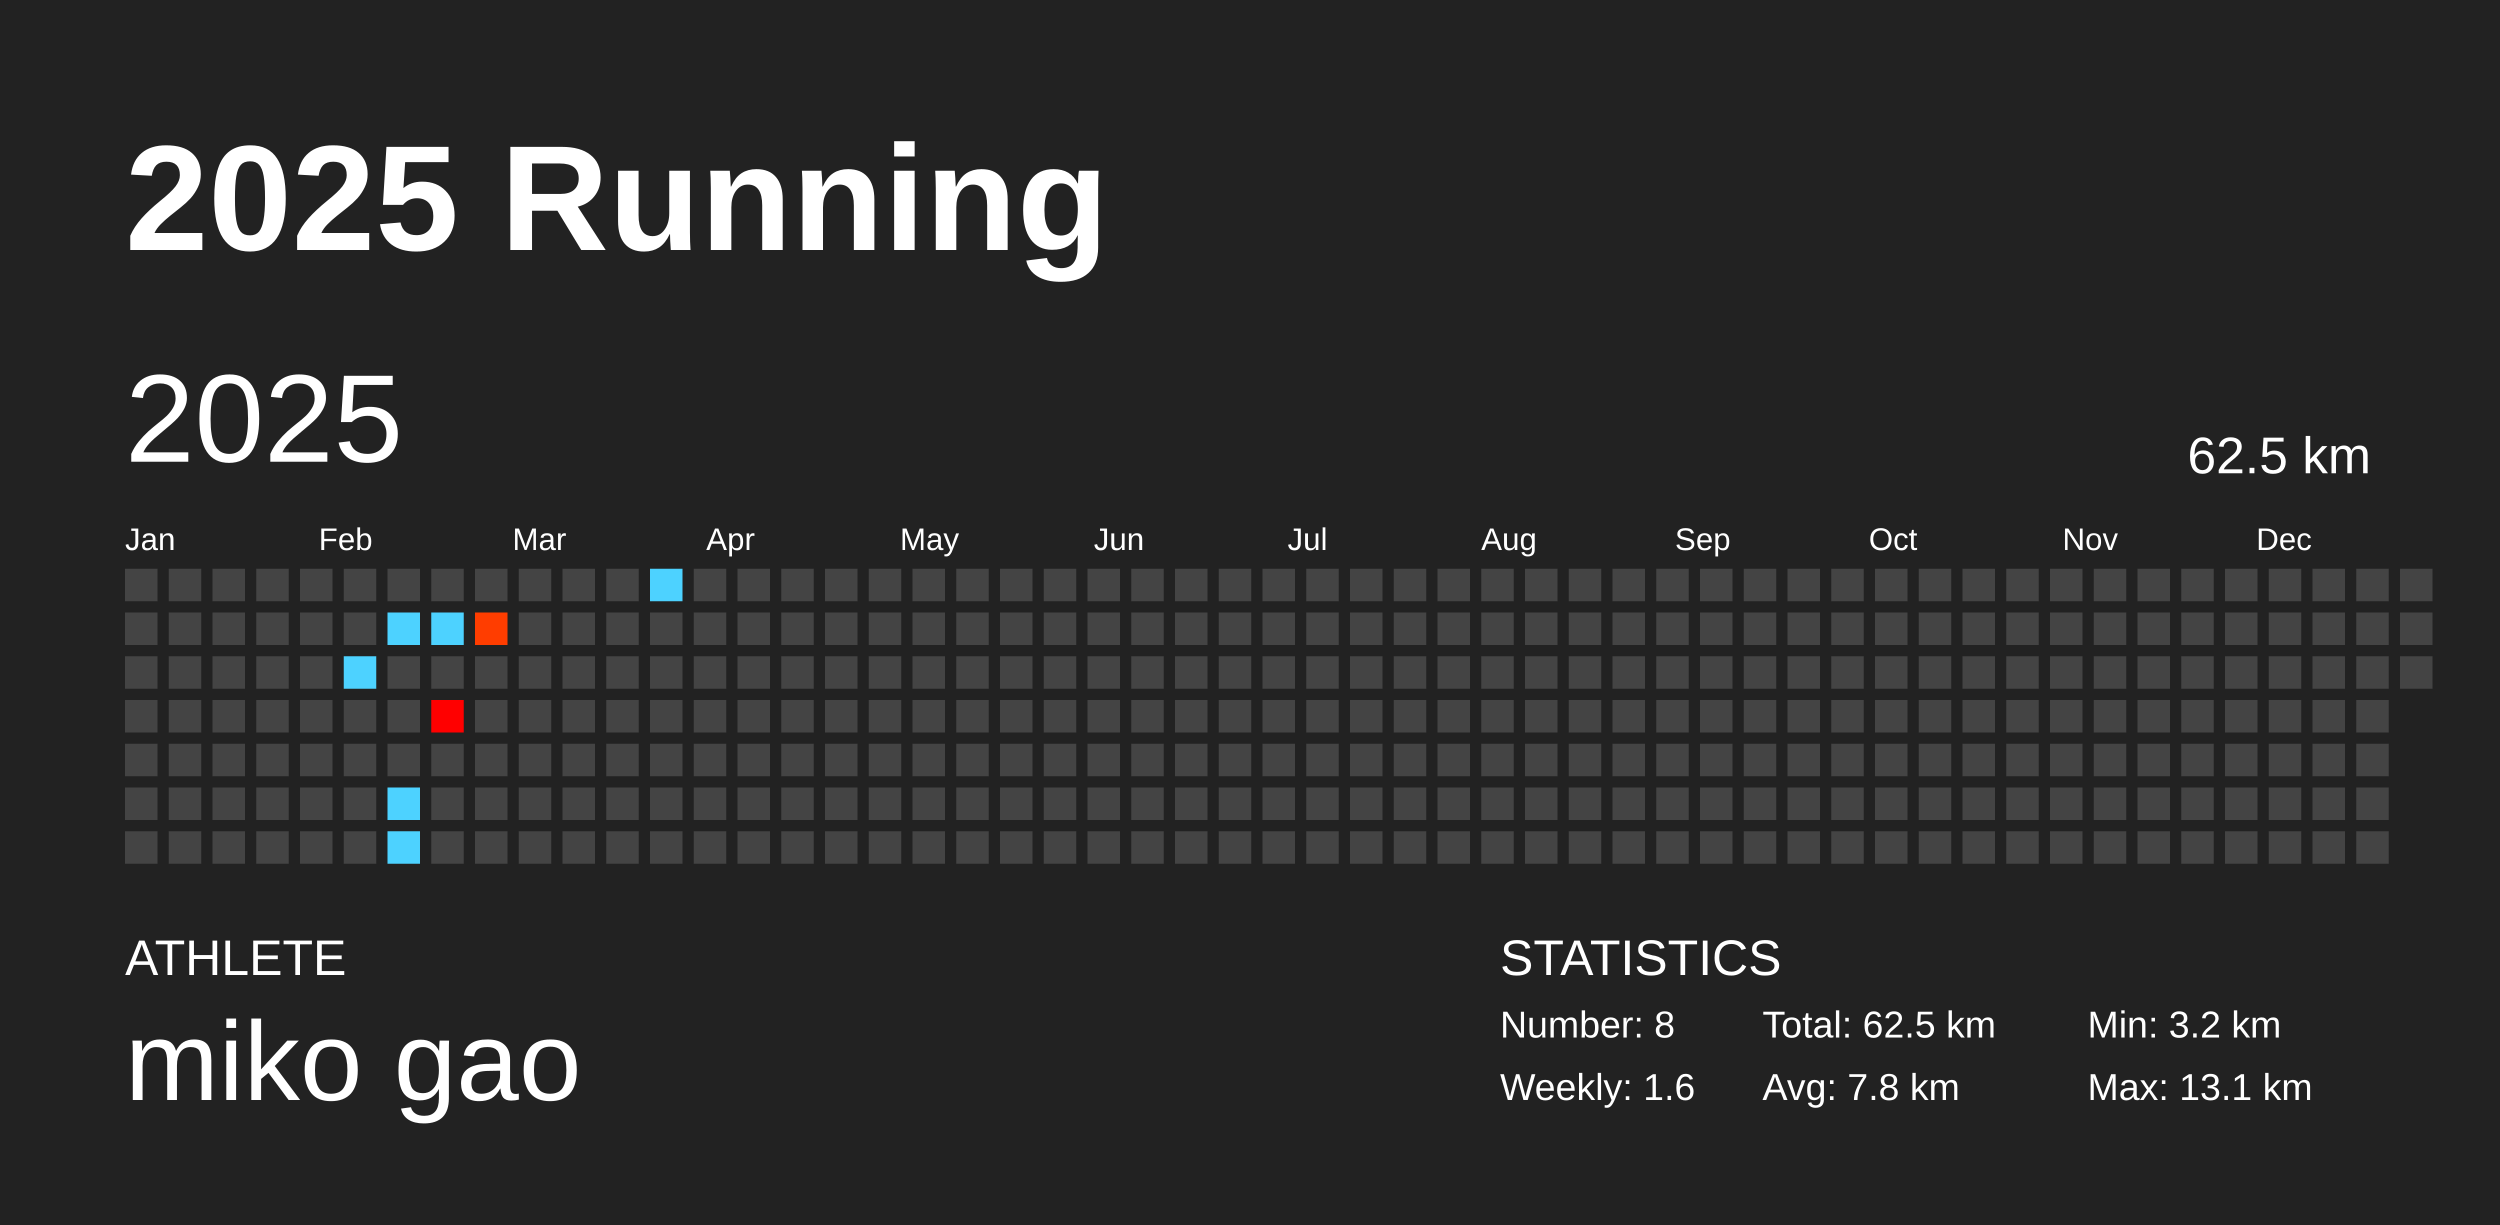
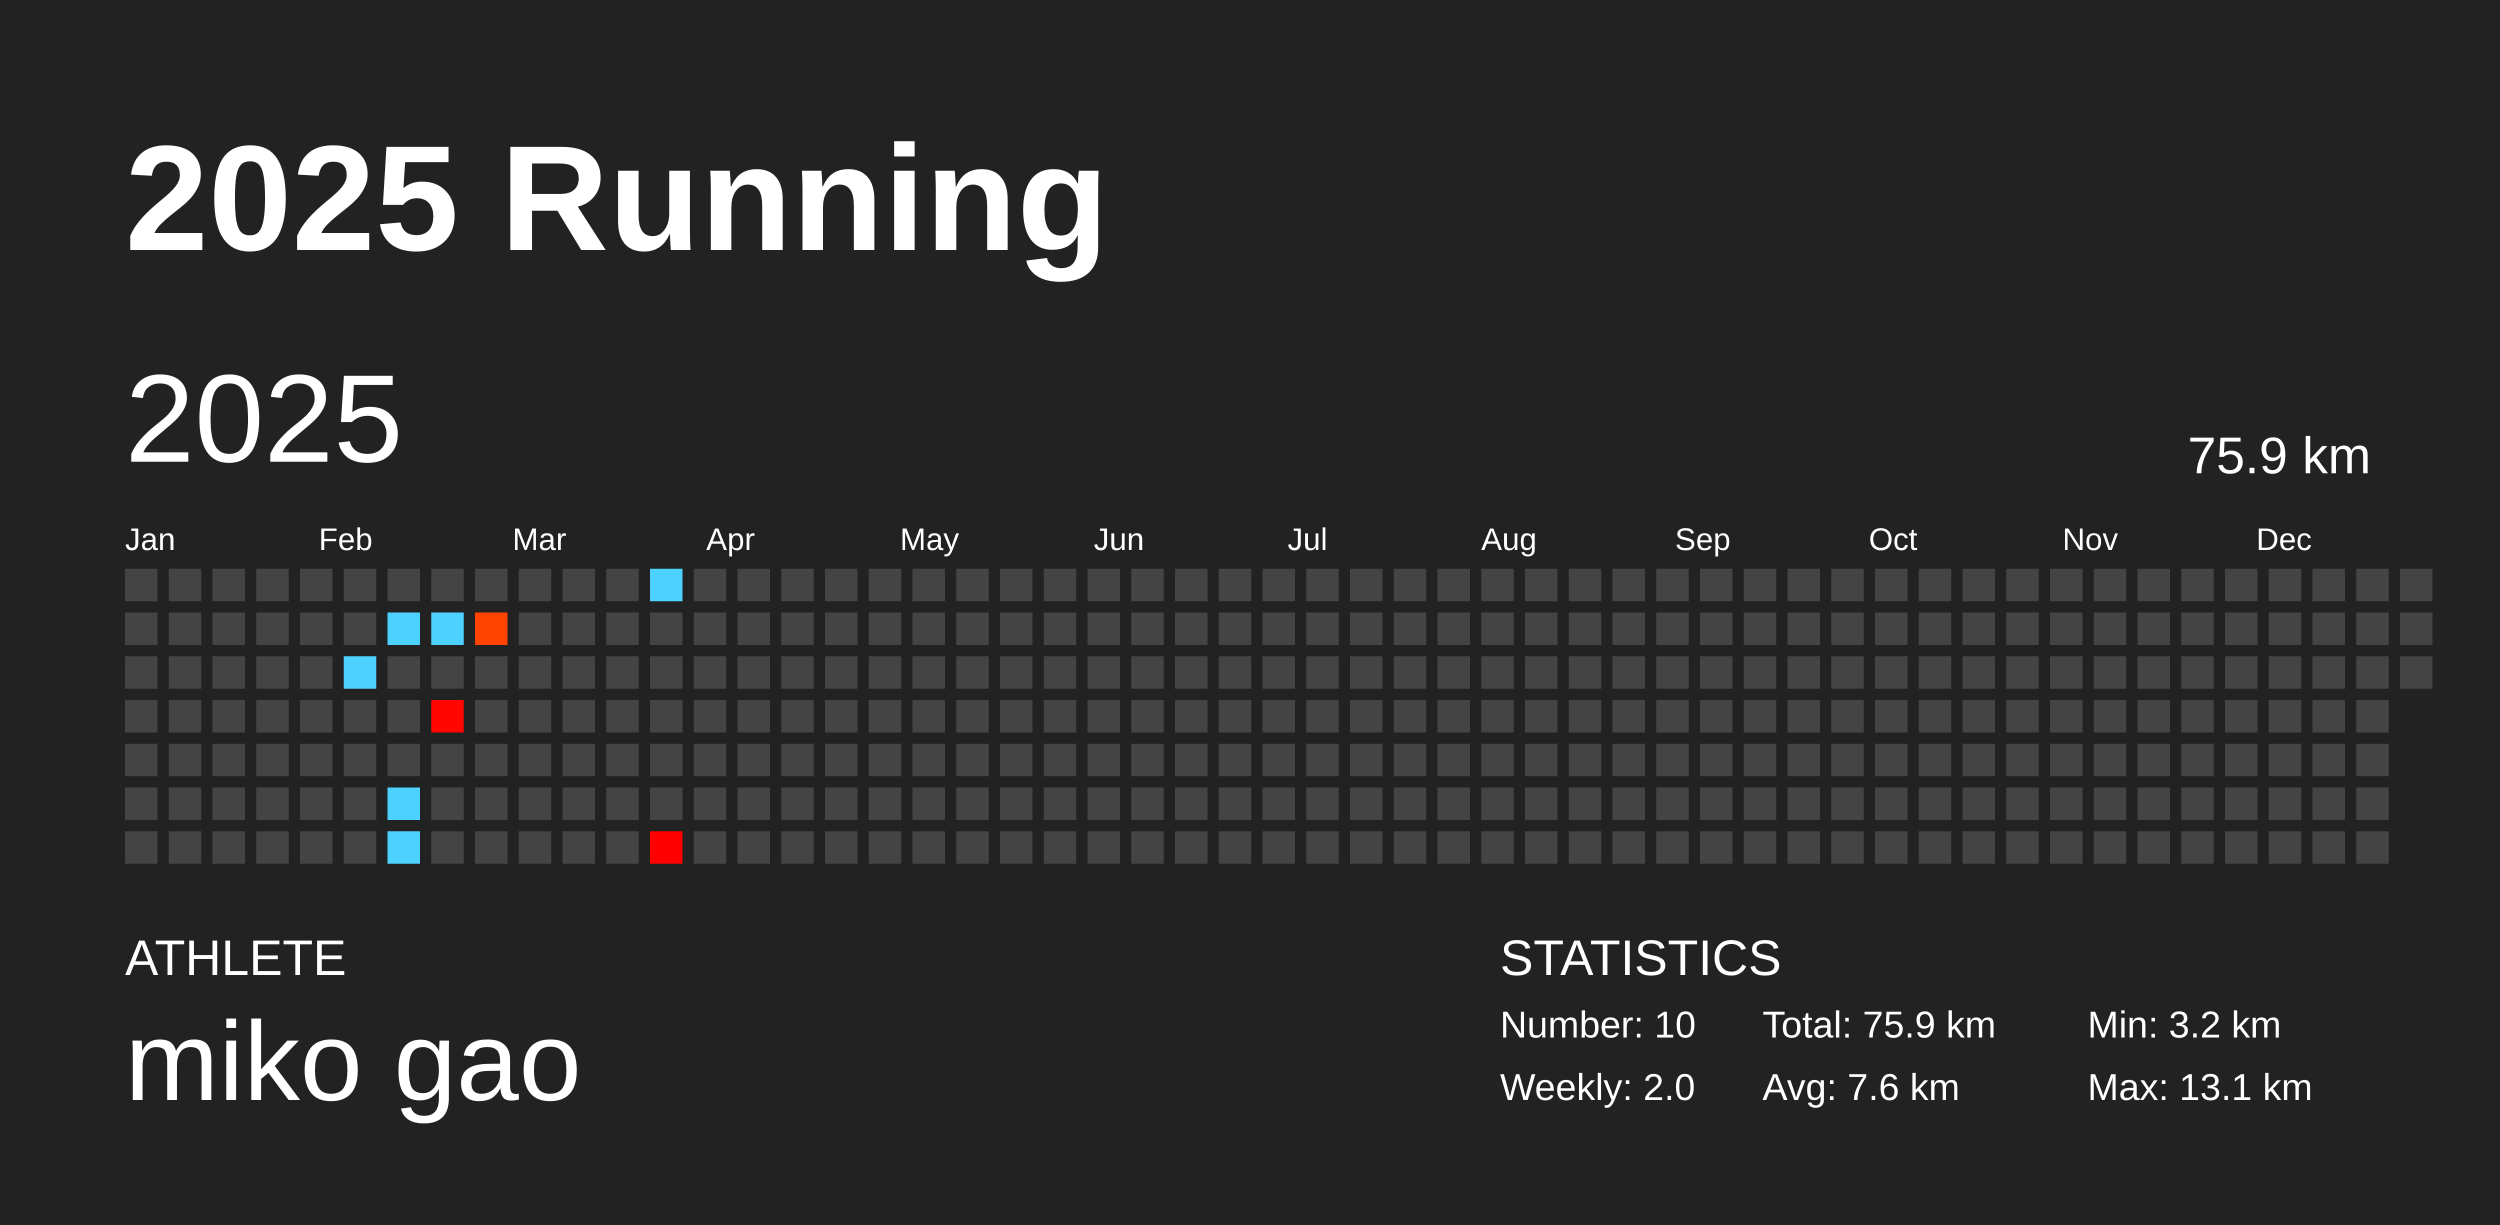
<svg xmlns="http://www.w3.org/2000/svg" baseProfile="full" height="98mm" version="1.1" viewBox="0,0,200,98" width="200mm">
  <defs />
  <rect fill="#222222" height="98" width="200" x="0" y="0" />
  <text fill="#FFFFFF" style="font-size:12px; font-family:Arial; font-weight:bold;" x="10" y="20">2025 Running</text>
  <text fill="#FFFFFF" style="font-size:4px; font-family:Arial" x="10" y="78">ATHLETE</text>
  <text fill="#FFFFFF" style="font-size:9px; font-family:Arial" x="10" y="88">miko gao</text>
  <text fill="#FFFFFF" style="font-size:4px; font-family:Arial" x="120" y="78">STATISTICS</text>
-   <text fill="#FFFFFF" style="font-size:3px; font-family:Arial" x="120" y="83">Number: 8</text>
-   <text fill="#FFFFFF" style="font-size:3px; font-family:Arial" x="120" y="88">Weekly: 1.6</text>
-   <text fill="#FFFFFF" style="font-size:3px; font-family:Arial" x="141" y="83">Total: 62.5 km</text>
-   <text fill="#FFFFFF" style="font-size:3px; font-family:Arial" x="141" y="88">Avg: 7.8 km</text>
+   <text fill="#FFFFFF" style="font-size:3px; font-family:Arial" x="120" y="83">Number: 10</text>
+   <text fill="#FFFFFF" style="font-size:3px; font-family:Arial" x="120" y="88">Weekly: 2.0</text>
+   <text fill="#FFFFFF" style="font-size:3px; font-family:Arial" x="141" y="83">Total: 75.9 km</text>
+   <text fill="#FFFFFF" style="font-size:3px; font-family:Arial" x="141" y="88">Avg: 7.6 km</text>
  <text fill="#FFFFFF" style="font-size:3px; font-family:Arial" x="167" y="83">Min: 3.2 km</text>
  <text fill="#FFFFFF" style="font-size:3px; font-family:Arial" x="167" y="88">Max: 13.1 km</text>
  <text dominant-baseline="hanging" fill="#FFFFFF" style="font-size:10.0px; font-family:Arial;" x="10" y="30">2025</text>
-   <text dominant-baseline="hanging" fill="#FFFFFF" style="font-size:4.125px; font-family:Arial;" x="175" y="35">62.5 km</text>
+   <text dominant-baseline="hanging" fill="#FFFFFF" style="font-size:4.125px; font-family:Arial;" x="175" y="35">75.9 km</text>
  <text fill="#FFFFFF" style="font-size:2.5px; font-family:Arial" x="10.0" y="44">Jan</text>
  <text fill="#FFFFFF" style="font-size:2.5px; font-family:Arial" x="25.5" y="44">Feb</text>
  <text fill="#FFFFFF" style="font-size:2.5px; font-family:Arial" x="41.0" y="44">Mar</text>
  <text fill="#FFFFFF" style="font-size:2.5px; font-family:Arial" x="56.5" y="44">Apr</text>
  <text fill="#FFFFFF" style="font-size:2.5px; font-family:Arial" x="72.0" y="44">May</text>
  <text fill="#FFFFFF" style="font-size:2.5px; font-family:Arial" x="87.5" y="44">Jun</text>
  <text fill="#FFFFFF" style="font-size:2.5px; font-family:Arial" x="103.0" y="44">Jul</text>
  <text fill="#FFFFFF" style="font-size:2.5px; font-family:Arial" x="118.5" y="44">Aug</text>
  <text fill="#FFFFFF" style="font-size:2.5px; font-family:Arial" x="134.0" y="44">Sep</text>
  <text fill="#FFFFFF" style="font-size:2.5px; font-family:Arial" x="149.5" y="44">Oct</text>
  <text fill="#FFFFFF" style="font-size:2.5px; font-family:Arial" x="165.0" y="44">Nov</text>
  <text fill="#FFFFFF" style="font-size:2.5px; font-family:Arial" x="180.5" y="44">Dec</text>
  <rect fill="#444444" height="2.6" width="2.6" x="10.0" y="45.5" />
  <rect fill="#444444" height="2.6" width="2.6" x="10.0" y="49.0" />
  <rect fill="#444444" height="2.6" width="2.6" x="10.0" y="52.5" />
  <rect fill="#444444" height="2.6" width="2.6" x="10.0" y="56.0" />
  <rect fill="#444444" height="2.6" width="2.6" x="10.0" y="59.5" />
  <rect fill="#444444" height="2.6" width="2.6" x="10.0" y="63.0" />
  <rect fill="#444444" height="2.6" width="2.6" x="10.0" y="66.5" />
  <rect fill="#444444" height="2.6" width="2.6" x="13.5" y="45.5" />
  <rect fill="#444444" height="2.6" width="2.6" x="13.5" y="49.0" />
  <rect fill="#444444" height="2.6" width="2.6" x="13.5" y="52.5" />
  <rect fill="#444444" height="2.6" width="2.6" x="13.5" y="56.0" />
  <rect fill="#444444" height="2.6" width="2.6" x="13.5" y="59.5" />
  <rect fill="#444444" height="2.6" width="2.6" x="13.5" y="63.0" />
  <rect fill="#444444" height="2.6" width="2.6" x="13.5" y="66.5" />
  <rect fill="#444444" height="2.6" width="2.6" x="17.0" y="45.5" />
  <rect fill="#444444" height="2.6" width="2.6" x="17.0" y="49.0" />
  <rect fill="#444444" height="2.6" width="2.6" x="17.0" y="52.5" />
  <rect fill="#444444" height="2.6" width="2.6" x="17.0" y="56.0" />
  <rect fill="#444444" height="2.6" width="2.6" x="17.0" y="59.5" />
  <rect fill="#444444" height="2.6" width="2.6" x="17.0" y="63.0" />
  <rect fill="#444444" height="2.6" width="2.6" x="17.0" y="66.5" />
  <rect fill="#444444" height="2.6" width="2.6" x="20.5" y="45.5" />
  <rect fill="#444444" height="2.6" width="2.6" x="20.5" y="49.0" />
  <rect fill="#444444" height="2.6" width="2.6" x="20.5" y="52.5" />
  <rect fill="#444444" height="2.6" width="2.6" x="20.5" y="56.0" />
  <rect fill="#444444" height="2.6" width="2.6" x="20.5" y="59.5" />
  <rect fill="#444444" height="2.6" width="2.6" x="20.5" y="63.0" />
  <rect fill="#444444" height="2.6" width="2.6" x="20.5" y="66.5" />
  <rect fill="#444444" height="2.6" width="2.6" x="24.0" y="45.5" />
  <rect fill="#444444" height="2.6" width="2.6" x="24.0" y="49.0" />
  <rect fill="#444444" height="2.6" width="2.6" x="24.0" y="52.5" />
  <rect fill="#444444" height="2.6" width="2.6" x="24.0" y="56.0" />
  <rect fill="#444444" height="2.6" width="2.6" x="24.0" y="59.5" />
  <rect fill="#444444" height="2.6" width="2.6" x="24.0" y="63.0" />
  <rect fill="#444444" height="2.6" width="2.6" x="24.0" y="66.5" />
  <rect fill="#444444" height="2.6" width="2.6" x="27.5" y="45.5" />
  <rect fill="#444444" height="2.6" width="2.6" x="27.5" y="49.0" />
  <rect fill="#4dd2ff" height="2.6" width="2.6" x="27.5" y="52.5" />
  <rect fill="#444444" height="2.6" width="2.6" x="27.5" y="56.0" />
  <rect fill="#444444" height="2.6" width="2.6" x="27.5" y="59.5" />
  <rect fill="#444444" height="2.6" width="2.6" x="27.5" y="63.0" />
  <rect fill="#444444" height="2.6" width="2.6" x="27.5" y="66.5" />
  <rect fill="#444444" height="2.6" width="2.6" x="31.0" y="45.5" />
  <rect fill="#4dd2ff" height="2.6" width="2.6" x="31.0" y="49.0" />
  <rect fill="#444444" height="2.6" width="2.6" x="31.0" y="52.5" />
  <rect fill="#444444" height="2.6" width="2.6" x="31.0" y="56.0" />
  <rect fill="#444444" height="2.6" width="2.6" x="31.0" y="59.5" />
  <rect fill="#4dd2ff" height="2.6" width="2.6" x="31.0" y="63.0" />
  <rect fill="#4dd2ff" height="2.6" width="2.6" x="31.0" y="66.5" />
  <rect fill="#444444" height="2.6" width="2.6" x="34.5" y="45.5" />
  <rect fill="#4dd2ff" height="2.6" width="2.6" x="34.5" y="49.0" />
  <rect fill="#444444" height="2.6" width="2.6" x="34.5" y="52.5" />
-   <rect fill="#ff0000" height="2.6" width="2.6" x="34.5" y="56.0" />
+   <rect fill="#ff0700" height="2.6" width="2.6" x="34.5" y="56.0" />
  <rect fill="#444444" height="2.6" width="2.6" x="34.5" y="59.5" />
  <rect fill="#444444" height="2.6" width="2.6" x="34.5" y="63.0" />
  <rect fill="#444444" height="2.6" width="2.6" x="34.5" y="66.5" />
  <rect fill="#444444" height="2.6" width="2.6" x="38.0" y="45.5" />
-   <rect fill="#ff3d00" height="2.6" width="2.6" x="38.0" y="49.0" />
+   <rect fill="#ff4300" height="2.6" width="2.6" x="38.0" y="49.0" />
  <rect fill="#444444" height="2.6" width="2.6" x="38.0" y="52.5" />
  <rect fill="#444444" height="2.6" width="2.6" x="38.0" y="56.0" />
  <rect fill="#444444" height="2.6" width="2.6" x="38.0" y="59.5" />
  <rect fill="#444444" height="2.6" width="2.6" x="38.0" y="63.0" />
  <rect fill="#444444" height="2.6" width="2.6" x="38.0" y="66.5" />
  <rect fill="#444444" height="2.6" width="2.6" x="41.5" y="45.5" />
  <rect fill="#444444" height="2.6" width="2.6" x="41.5" y="49.0" />
  <rect fill="#444444" height="2.6" width="2.6" x="41.5" y="52.5" />
  <rect fill="#444444" height="2.6" width="2.6" x="41.5" y="56.0" />
  <rect fill="#444444" height="2.6" width="2.6" x="41.5" y="59.5" />
  <rect fill="#444444" height="2.6" width="2.6" x="41.5" y="63.0" />
  <rect fill="#444444" height="2.6" width="2.6" x="41.5" y="66.5" />
  <rect fill="#444444" height="2.6" width="2.6" x="45.0" y="45.5" />
  <rect fill="#444444" height="2.6" width="2.6" x="45.0" y="49.0" />
  <rect fill="#444444" height="2.6" width="2.6" x="45.0" y="52.5" />
  <rect fill="#444444" height="2.6" width="2.6" x="45.0" y="56.0" />
  <rect fill="#444444" height="2.6" width="2.6" x="45.0" y="59.5" />
  <rect fill="#444444" height="2.6" width="2.6" x="45.0" y="63.0" />
  <rect fill="#444444" height="2.6" width="2.6" x="45.0" y="66.5" />
  <rect fill="#444444" height="2.6" width="2.6" x="48.5" y="45.5" />
  <rect fill="#444444" height="2.6" width="2.6" x="48.5" y="49.0" />
  <rect fill="#444444" height="2.6" width="2.6" x="48.5" y="52.5" />
  <rect fill="#444444" height="2.6" width="2.6" x="48.5" y="56.0" />
  <rect fill="#444444" height="2.6" width="2.6" x="48.5" y="59.5" />
  <rect fill="#444444" height="2.6" width="2.6" x="48.5" y="63.0" />
  <rect fill="#444444" height="2.6" width="2.6" x="48.5" y="66.5" />
  <rect fill="#4dd2ff" height="2.6" width="2.6" x="52.0" y="45.5" />
  <rect fill="#444444" height="2.6" width="2.6" x="52.0" y="49.0" />
  <rect fill="#444444" height="2.6" width="2.6" x="52.0" y="52.5" />
  <rect fill="#444444" height="2.6" width="2.6" x="52.0" y="56.0" />
  <rect fill="#444444" height="2.6" width="2.6" x="52.0" y="59.5" />
  <rect fill="#444444" height="2.6" width="2.6" x="52.0" y="63.0" />
-   <rect fill="#444444" height="2.6" width="2.6" x="52.0" y="66.5" />
+   <rect fill="#ff0000" height="2.6" width="2.6" x="52.0" y="66.5" />
  <rect fill="#444444" height="2.6" width="2.6" x="55.5" y="45.5" />
  <rect fill="#444444" height="2.6" width="2.6" x="55.5" y="49.0" />
  <rect fill="#444444" height="2.6" width="2.6" x="55.5" y="52.5" />
  <rect fill="#444444" height="2.6" width="2.6" x="55.5" y="56.0" />
  <rect fill="#444444" height="2.6" width="2.6" x="55.5" y="59.5" />
  <rect fill="#444444" height="2.6" width="2.6" x="55.5" y="63.0" />
  <rect fill="#444444" height="2.6" width="2.6" x="55.5" y="66.5" />
  <rect fill="#444444" height="2.6" width="2.6" x="59.0" y="45.5" />
  <rect fill="#444444" height="2.6" width="2.6" x="59.0" y="49.0" />
  <rect fill="#444444" height="2.6" width="2.6" x="59.0" y="52.5" />
  <rect fill="#444444" height="2.6" width="2.6" x="59.0" y="56.0" />
  <rect fill="#444444" height="2.6" width="2.6" x="59.0" y="59.5" />
  <rect fill="#444444" height="2.6" width="2.6" x="59.0" y="63.0" />
  <rect fill="#444444" height="2.6" width="2.6" x="59.0" y="66.5" />
  <rect fill="#444444" height="2.6" width="2.6" x="62.5" y="45.5" />
  <rect fill="#444444" height="2.6" width="2.6" x="62.5" y="49.0" />
  <rect fill="#444444" height="2.6" width="2.6" x="62.5" y="52.5" />
  <rect fill="#444444" height="2.6" width="2.6" x="62.5" y="56.0" />
  <rect fill="#444444" height="2.6" width="2.6" x="62.5" y="59.5" />
  <rect fill="#444444" height="2.6" width="2.6" x="62.5" y="63.0" />
  <rect fill="#444444" height="2.6" width="2.6" x="62.5" y="66.5" />
  <rect fill="#444444" height="2.6" width="2.6" x="66.0" y="45.5" />
  <rect fill="#444444" height="2.6" width="2.6" x="66.0" y="49.0" />
  <rect fill="#444444" height="2.6" width="2.6" x="66.0" y="52.5" />
  <rect fill="#444444" height="2.6" width="2.6" x="66.0" y="56.0" />
  <rect fill="#444444" height="2.6" width="2.6" x="66.0" y="59.5" />
  <rect fill="#444444" height="2.6" width="2.6" x="66.0" y="63.0" />
  <rect fill="#444444" height="2.6" width="2.6" x="66.0" y="66.5" />
  <rect fill="#444444" height="2.6" width="2.6" x="69.5" y="45.5" />
  <rect fill="#444444" height="2.6" width="2.6" x="69.5" y="49.0" />
  <rect fill="#444444" height="2.6" width="2.6" x="69.5" y="52.5" />
  <rect fill="#444444" height="2.6" width="2.6" x="69.5" y="56.0" />
  <rect fill="#444444" height="2.6" width="2.6" x="69.5" y="59.5" />
  <rect fill="#444444" height="2.6" width="2.6" x="69.5" y="63.0" />
  <rect fill="#444444" height="2.6" width="2.6" x="69.5" y="66.5" />
  <rect fill="#444444" height="2.6" width="2.6" x="73.0" y="45.5" />
  <rect fill="#444444" height="2.6" width="2.6" x="73.0" y="49.0" />
  <rect fill="#444444" height="2.6" width="2.6" x="73.0" y="52.5" />
  <rect fill="#444444" height="2.6" width="2.6" x="73.0" y="56.0" />
  <rect fill="#444444" height="2.6" width="2.6" x="73.0" y="59.5" />
  <rect fill="#444444" height="2.6" width="2.6" x="73.0" y="63.0" />
  <rect fill="#444444" height="2.6" width="2.6" x="73.0" y="66.5" />
  <rect fill="#444444" height="2.6" width="2.6" x="76.5" y="45.5" />
  <rect fill="#444444" height="2.6" width="2.6" x="76.5" y="49.0" />
  <rect fill="#444444" height="2.6" width="2.6" x="76.5" y="52.5" />
  <rect fill="#444444" height="2.6" width="2.6" x="76.5" y="56.0" />
  <rect fill="#444444" height="2.6" width="2.6" x="76.5" y="59.5" />
  <rect fill="#444444" height="2.6" width="2.6" x="76.5" y="63.0" />
  <rect fill="#444444" height="2.6" width="2.6" x="76.5" y="66.5" />
  <rect fill="#444444" height="2.6" width="2.6" x="80.0" y="45.5" />
  <rect fill="#444444" height="2.6" width="2.6" x="80.0" y="49.0" />
  <rect fill="#444444" height="2.6" width="2.6" x="80.0" y="52.5" />
  <rect fill="#444444" height="2.6" width="2.6" x="80.0" y="56.0" />
  <rect fill="#444444" height="2.6" width="2.6" x="80.0" y="59.5" />
  <rect fill="#444444" height="2.6" width="2.6" x="80.0" y="63.0" />
  <rect fill="#444444" height="2.6" width="2.6" x="80.0" y="66.5" />
  <rect fill="#444444" height="2.6" width="2.6" x="83.5" y="45.5" />
  <rect fill="#444444" height="2.6" width="2.6" x="83.5" y="49.0" />
  <rect fill="#444444" height="2.6" width="2.6" x="83.5" y="52.5" />
  <rect fill="#444444" height="2.6" width="2.6" x="83.5" y="56.0" />
  <rect fill="#444444" height="2.6" width="2.6" x="83.5" y="59.5" />
  <rect fill="#444444" height="2.6" width="2.6" x="83.5" y="63.0" />
  <rect fill="#444444" height="2.6" width="2.6" x="83.5" y="66.5" />
  <rect fill="#444444" height="2.6" width="2.6" x="87.0" y="45.5" />
  <rect fill="#444444" height="2.6" width="2.6" x="87.0" y="49.0" />
  <rect fill="#444444" height="2.6" width="2.6" x="87.0" y="52.5" />
  <rect fill="#444444" height="2.6" width="2.6" x="87.0" y="56.0" />
  <rect fill="#444444" height="2.6" width="2.6" x="87.0" y="59.5" />
  <rect fill="#444444" height="2.6" width="2.6" x="87.0" y="63.0" />
  <rect fill="#444444" height="2.6" width="2.6" x="87.0" y="66.5" />
  <rect fill="#444444" height="2.6" width="2.6" x="90.5" y="45.5" />
  <rect fill="#444444" height="2.6" width="2.6" x="90.5" y="49.0" />
  <rect fill="#444444" height="2.6" width="2.6" x="90.5" y="52.5" />
  <rect fill="#444444" height="2.6" width="2.6" x="90.5" y="56.0" />
  <rect fill="#444444" height="2.6" width="2.6" x="90.5" y="59.5" />
  <rect fill="#444444" height="2.6" width="2.6" x="90.5" y="63.0" />
  <rect fill="#444444" height="2.6" width="2.6" x="90.5" y="66.5" />
  <rect fill="#444444" height="2.6" width="2.6" x="94.0" y="45.5" />
  <rect fill="#444444" height="2.6" width="2.6" x="94.0" y="49.0" />
  <rect fill="#444444" height="2.6" width="2.6" x="94.0" y="52.5" />
  <rect fill="#444444" height="2.6" width="2.6" x="94.0" y="56.0" />
  <rect fill="#444444" height="2.6" width="2.6" x="94.0" y="59.5" />
  <rect fill="#444444" height="2.6" width="2.6" x="94.0" y="63.0" />
  <rect fill="#444444" height="2.6" width="2.6" x="94.0" y="66.5" />
  <rect fill="#444444" height="2.6" width="2.6" x="97.5" y="45.5" />
  <rect fill="#444444" height="2.6" width="2.6" x="97.5" y="49.0" />
  <rect fill="#444444" height="2.6" width="2.6" x="97.5" y="52.5" />
  <rect fill="#444444" height="2.6" width="2.6" x="97.5" y="56.0" />
  <rect fill="#444444" height="2.6" width="2.6" x="97.5" y="59.5" />
  <rect fill="#444444" height="2.6" width="2.6" x="97.5" y="63.0" />
  <rect fill="#444444" height="2.6" width="2.6" x="97.5" y="66.5" />
  <rect fill="#444444" height="2.6" width="2.6" x="101.0" y="45.5" />
  <rect fill="#444444" height="2.6" width="2.6" x="101.0" y="49.0" />
  <rect fill="#444444" height="2.6" width="2.6" x="101.0" y="52.5" />
  <rect fill="#444444" height="2.6" width="2.6" x="101.0" y="56.0" />
  <rect fill="#444444" height="2.6" width="2.6" x="101.0" y="59.5" />
  <rect fill="#444444" height="2.6" width="2.6" x="101.0" y="63.0" />
  <rect fill="#444444" height="2.6" width="2.6" x="101.0" y="66.5" />
  <rect fill="#444444" height="2.6" width="2.6" x="104.5" y="45.5" />
  <rect fill="#444444" height="2.6" width="2.6" x="104.5" y="49.0" />
  <rect fill="#444444" height="2.6" width="2.6" x="104.5" y="52.5" />
  <rect fill="#444444" height="2.6" width="2.6" x="104.5" y="56.0" />
  <rect fill="#444444" height="2.6" width="2.6" x="104.5" y="59.5" />
  <rect fill="#444444" height="2.6" width="2.6" x="104.5" y="63.0" />
  <rect fill="#444444" height="2.6" width="2.6" x="104.5" y="66.5" />
  <rect fill="#444444" height="2.6" width="2.6" x="108.0" y="45.5" />
  <rect fill="#444444" height="2.6" width="2.6" x="108.0" y="49.0" />
  <rect fill="#444444" height="2.6" width="2.6" x="108.0" y="52.5" />
  <rect fill="#444444" height="2.6" width="2.6" x="108.0" y="56.0" />
  <rect fill="#444444" height="2.6" width="2.6" x="108.0" y="59.5" />
  <rect fill="#444444" height="2.6" width="2.6" x="108.0" y="63.0" />
  <rect fill="#444444" height="2.6" width="2.6" x="108.0" y="66.5" />
  <rect fill="#444444" height="2.6" width="2.6" x="111.5" y="45.5" />
  <rect fill="#444444" height="2.6" width="2.6" x="111.5" y="49.0" />
  <rect fill="#444444" height="2.6" width="2.6" x="111.5" y="52.5" />
  <rect fill="#444444" height="2.6" width="2.6" x="111.5" y="56.0" />
  <rect fill="#444444" height="2.6" width="2.6" x="111.5" y="59.5" />
  <rect fill="#444444" height="2.6" width="2.6" x="111.5" y="63.0" />
  <rect fill="#444444" height="2.6" width="2.6" x="111.5" y="66.5" />
  <rect fill="#444444" height="2.6" width="2.6" x="115.0" y="45.5" />
  <rect fill="#444444" height="2.6" width="2.6" x="115.0" y="49.0" />
  <rect fill="#444444" height="2.6" width="2.6" x="115.0" y="52.5" />
  <rect fill="#444444" height="2.6" width="2.6" x="115.0" y="56.0" />
  <rect fill="#444444" height="2.6" width="2.6" x="115.0" y="59.5" />
  <rect fill="#444444" height="2.6" width="2.6" x="115.0" y="63.0" />
  <rect fill="#444444" height="2.6" width="2.6" x="115.0" y="66.5" />
  <rect fill="#444444" height="2.6" width="2.6" x="118.5" y="45.5" />
  <rect fill="#444444" height="2.6" width="2.6" x="118.5" y="49.0" />
  <rect fill="#444444" height="2.6" width="2.6" x="118.5" y="52.5" />
  <rect fill="#444444" height="2.6" width="2.6" x="118.5" y="56.0" />
  <rect fill="#444444" height="2.6" width="2.6" x="118.5" y="59.5" />
  <rect fill="#444444" height="2.6" width="2.6" x="118.5" y="63.0" />
  <rect fill="#444444" height="2.6" width="2.6" x="118.5" y="66.5" />
  <rect fill="#444444" height="2.6" width="2.6" x="122.0" y="45.5" />
  <rect fill="#444444" height="2.6" width="2.6" x="122.0" y="49.0" />
  <rect fill="#444444" height="2.6" width="2.6" x="122.0" y="52.5" />
  <rect fill="#444444" height="2.6" width="2.6" x="122.0" y="56.0" />
  <rect fill="#444444" height="2.6" width="2.6" x="122.0" y="59.5" />
  <rect fill="#444444" height="2.6" width="2.6" x="122.0" y="63.0" />
  <rect fill="#444444" height="2.6" width="2.6" x="122.0" y="66.5" />
  <rect fill="#444444" height="2.6" width="2.6" x="125.5" y="45.5" />
  <rect fill="#444444" height="2.6" width="2.6" x="125.5" y="49.0" />
  <rect fill="#444444" height="2.6" width="2.6" x="125.5" y="52.5" />
  <rect fill="#444444" height="2.6" width="2.6" x="125.5" y="56.0" />
  <rect fill="#444444" height="2.6" width="2.6" x="125.5" y="59.5" />
  <rect fill="#444444" height="2.6" width="2.6" x="125.5" y="63.0" />
  <rect fill="#444444" height="2.6" width="2.6" x="125.5" y="66.5" />
  <rect fill="#444444" height="2.6" width="2.6" x="129.0" y="45.5" />
  <rect fill="#444444" height="2.6" width="2.6" x="129.0" y="49.0" />
  <rect fill="#444444" height="2.6" width="2.6" x="129.0" y="52.5" />
  <rect fill="#444444" height="2.6" width="2.6" x="129.0" y="56.0" />
  <rect fill="#444444" height="2.6" width="2.6" x="129.0" y="59.5" />
  <rect fill="#444444" height="2.6" width="2.6" x="129.0" y="63.0" />
  <rect fill="#444444" height="2.6" width="2.6" x="129.0" y="66.5" />
  <rect fill="#444444" height="2.6" width="2.6" x="132.5" y="45.5" />
  <rect fill="#444444" height="2.6" width="2.6" x="132.5" y="49.0" />
  <rect fill="#444444" height="2.6" width="2.6" x="132.5" y="52.5" />
  <rect fill="#444444" height="2.6" width="2.6" x="132.5" y="56.0" />
  <rect fill="#444444" height="2.6" width="2.6" x="132.5" y="59.5" />
  <rect fill="#444444" height="2.6" width="2.6" x="132.5" y="63.0" />
  <rect fill="#444444" height="2.6" width="2.6" x="132.5" y="66.5" />
  <rect fill="#444444" height="2.6" width="2.6" x="136.0" y="45.5" />
  <rect fill="#444444" height="2.6" width="2.6" x="136.0" y="49.0" />
  <rect fill="#444444" height="2.6" width="2.6" x="136.0" y="52.5" />
  <rect fill="#444444" height="2.6" width="2.6" x="136.0" y="56.0" />
  <rect fill="#444444" height="2.6" width="2.6" x="136.0" y="59.5" />
  <rect fill="#444444" height="2.6" width="2.6" x="136.0" y="63.0" />
  <rect fill="#444444" height="2.6" width="2.6" x="136.0" y="66.5" />
  <rect fill="#444444" height="2.6" width="2.6" x="139.5" y="45.5" />
  <rect fill="#444444" height="2.6" width="2.6" x="139.5" y="49.0" />
  <rect fill="#444444" height="2.6" width="2.6" x="139.5" y="52.5" />
  <rect fill="#444444" height="2.6" width="2.6" x="139.5" y="56.0" />
  <rect fill="#444444" height="2.6" width="2.6" x="139.5" y="59.5" />
  <rect fill="#444444" height="2.6" width="2.6" x="139.5" y="63.0" />
  <rect fill="#444444" height="2.6" width="2.6" x="139.5" y="66.5" />
  <rect fill="#444444" height="2.6" width="2.6" x="143.0" y="45.5" />
  <rect fill="#444444" height="2.6" width="2.6" x="143.0" y="49.0" />
  <rect fill="#444444" height="2.6" width="2.6" x="143.0" y="52.5" />
  <rect fill="#444444" height="2.6" width="2.6" x="143.0" y="56.0" />
  <rect fill="#444444" height="2.6" width="2.6" x="143.0" y="59.5" />
  <rect fill="#444444" height="2.6" width="2.6" x="143.0" y="63.0" />
  <rect fill="#444444" height="2.6" width="2.6" x="143.0" y="66.5" />
  <rect fill="#444444" height="2.6" width="2.6" x="146.5" y="45.5" />
  <rect fill="#444444" height="2.6" width="2.6" x="146.5" y="49.0" />
  <rect fill="#444444" height="2.6" width="2.6" x="146.5" y="52.5" />
  <rect fill="#444444" height="2.6" width="2.6" x="146.5" y="56.0" />
  <rect fill="#444444" height="2.6" width="2.6" x="146.5" y="59.5" />
  <rect fill="#444444" height="2.6" width="2.6" x="146.5" y="63.0" />
  <rect fill="#444444" height="2.6" width="2.6" x="146.5" y="66.5" />
  <rect fill="#444444" height="2.6" width="2.6" x="150.0" y="45.5" />
  <rect fill="#444444" height="2.6" width="2.6" x="150.0" y="49.0" />
  <rect fill="#444444" height="2.6" width="2.6" x="150.0" y="52.5" />
  <rect fill="#444444" height="2.6" width="2.6" x="150.0" y="56.0" />
  <rect fill="#444444" height="2.6" width="2.6" x="150.0" y="59.5" />
  <rect fill="#444444" height="2.6" width="2.6" x="150.0" y="63.0" />
  <rect fill="#444444" height="2.6" width="2.6" x="150.0" y="66.5" />
  <rect fill="#444444" height="2.6" width="2.6" x="153.5" y="45.5" />
  <rect fill="#444444" height="2.6" width="2.6" x="153.5" y="49.0" />
  <rect fill="#444444" height="2.6" width="2.6" x="153.5" y="52.5" />
  <rect fill="#444444" height="2.6" width="2.6" x="153.5" y="56.0" />
  <rect fill="#444444" height="2.6" width="2.6" x="153.5" y="59.5" />
  <rect fill="#444444" height="2.6" width="2.6" x="153.5" y="63.0" />
  <rect fill="#444444" height="2.6" width="2.6" x="153.5" y="66.5" />
  <rect fill="#444444" height="2.6" width="2.6" x="157.0" y="45.5" />
  <rect fill="#444444" height="2.6" width="2.6" x="157.0" y="49.0" />
  <rect fill="#444444" height="2.6" width="2.6" x="157.0" y="52.5" />
  <rect fill="#444444" height="2.6" width="2.6" x="157.0" y="56.0" />
  <rect fill="#444444" height="2.6" width="2.6" x="157.0" y="59.5" />
  <rect fill="#444444" height="2.6" width="2.6" x="157.0" y="63.0" />
  <rect fill="#444444" height="2.6" width="2.6" x="157.0" y="66.5" />
  <rect fill="#444444" height="2.6" width="2.6" x="160.5" y="45.5" />
  <rect fill="#444444" height="2.6" width="2.6" x="160.5" y="49.0" />
  <rect fill="#444444" height="2.6" width="2.6" x="160.5" y="52.5" />
  <rect fill="#444444" height="2.6" width="2.6" x="160.5" y="56.0" />
  <rect fill="#444444" height="2.6" width="2.6" x="160.5" y="59.5" />
  <rect fill="#444444" height="2.6" width="2.6" x="160.5" y="63.0" />
  <rect fill="#444444" height="2.6" width="2.6" x="160.5" y="66.5" />
  <rect fill="#444444" height="2.6" width="2.6" x="164.0" y="45.5" />
  <rect fill="#444444" height="2.6" width="2.6" x="164.0" y="49.0" />
  <rect fill="#444444" height="2.6" width="2.6" x="164.0" y="52.5" />
  <rect fill="#444444" height="2.6" width="2.6" x="164.0" y="56.0" />
  <rect fill="#444444" height="2.6" width="2.6" x="164.0" y="59.5" />
  <rect fill="#444444" height="2.6" width="2.6" x="164.0" y="63.0" />
  <rect fill="#444444" height="2.6" width="2.6" x="164.0" y="66.5" />
  <rect fill="#444444" height="2.6" width="2.6" x="167.5" y="45.5" />
  <rect fill="#444444" height="2.6" width="2.6" x="167.5" y="49.0" />
  <rect fill="#444444" height="2.6" width="2.6" x="167.5" y="52.5" />
  <rect fill="#444444" height="2.6" width="2.6" x="167.5" y="56.0" />
  <rect fill="#444444" height="2.6" width="2.6" x="167.5" y="59.5" />
  <rect fill="#444444" height="2.6" width="2.6" x="167.5" y="63.0" />
  <rect fill="#444444" height="2.6" width="2.6" x="167.5" y="66.5" />
  <rect fill="#444444" height="2.6" width="2.6" x="171.0" y="45.5" />
  <rect fill="#444444" height="2.6" width="2.6" x="171.0" y="49.0" />
  <rect fill="#444444" height="2.6" width="2.6" x="171.0" y="52.5" />
  <rect fill="#444444" height="2.6" width="2.6" x="171.0" y="56.0" />
  <rect fill="#444444" height="2.6" width="2.6" x="171.0" y="59.5" />
  <rect fill="#444444" height="2.6" width="2.6" x="171.0" y="63.0" />
  <rect fill="#444444" height="2.6" width="2.6" x="171.0" y="66.5" />
  <rect fill="#444444" height="2.6" width="2.6" x="174.5" y="45.5" />
  <rect fill="#444444" height="2.6" width="2.6" x="174.5" y="49.0" />
  <rect fill="#444444" height="2.6" width="2.6" x="174.5" y="52.5" />
  <rect fill="#444444" height="2.6" width="2.6" x="174.5" y="56.0" />
  <rect fill="#444444" height="2.6" width="2.6" x="174.5" y="59.5" />
  <rect fill="#444444" height="2.6" width="2.6" x="174.5" y="63.0" />
  <rect fill="#444444" height="2.6" width="2.6" x="174.5" y="66.5" />
  <rect fill="#444444" height="2.6" width="2.6" x="178.0" y="45.5" />
  <rect fill="#444444" height="2.6" width="2.6" x="178.0" y="49.0" />
  <rect fill="#444444" height="2.6" width="2.6" x="178.0" y="52.5" />
  <rect fill="#444444" height="2.6" width="2.6" x="178.0" y="56.0" />
  <rect fill="#444444" height="2.6" width="2.6" x="178.0" y="59.5" />
  <rect fill="#444444" height="2.6" width="2.6" x="178.0" y="63.0" />
  <rect fill="#444444" height="2.6" width="2.6" x="178.0" y="66.5" />
  <rect fill="#444444" height="2.6" width="2.6" x="181.5" y="45.5" />
  <rect fill="#444444" height="2.6" width="2.6" x="181.5" y="49.0" />
  <rect fill="#444444" height="2.6" width="2.6" x="181.5" y="52.5" />
  <rect fill="#444444" height="2.6" width="2.6" x="181.5" y="56.0" />
  <rect fill="#444444" height="2.6" width="2.6" x="181.5" y="59.5" />
  <rect fill="#444444" height="2.6" width="2.6" x="181.5" y="63.0" />
  <rect fill="#444444" height="2.6" width="2.6" x="181.5" y="66.5" />
  <rect fill="#444444" height="2.6" width="2.6" x="185.0" y="45.5" />
  <rect fill="#444444" height="2.6" width="2.6" x="185.0" y="49.0" />
  <rect fill="#444444" height="2.6" width="2.6" x="185.0" y="52.5" />
  <rect fill="#444444" height="2.6" width="2.6" x="185.0" y="56.0" />
  <rect fill="#444444" height="2.6" width="2.6" x="185.0" y="59.5" />
  <rect fill="#444444" height="2.6" width="2.6" x="185.0" y="63.0" />
  <rect fill="#444444" height="2.6" width="2.6" x="185.0" y="66.5" />
  <rect fill="#444444" height="2.6" width="2.6" x="188.5" y="45.5" />
  <rect fill="#444444" height="2.6" width="2.6" x="188.5" y="49.0" />
  <rect fill="#444444" height="2.6" width="2.6" x="188.5" y="52.5" />
  <rect fill="#444444" height="2.6" width="2.6" x="188.5" y="56.0" />
  <rect fill="#444444" height="2.6" width="2.6" x="188.5" y="59.5" />
  <rect fill="#444444" height="2.6" width="2.6" x="188.5" y="63.0" />
  <rect fill="#444444" height="2.6" width="2.6" x="188.5" y="66.5" />
  <rect fill="#444444" height="2.6" width="2.6" x="192.0" y="45.5" />
  <rect fill="#444444" height="2.6" width="2.6" x="192.0" y="49.0" />
  <rect fill="#444444" height="2.6" width="2.6" x="192.0" y="52.5" />
</svg>
